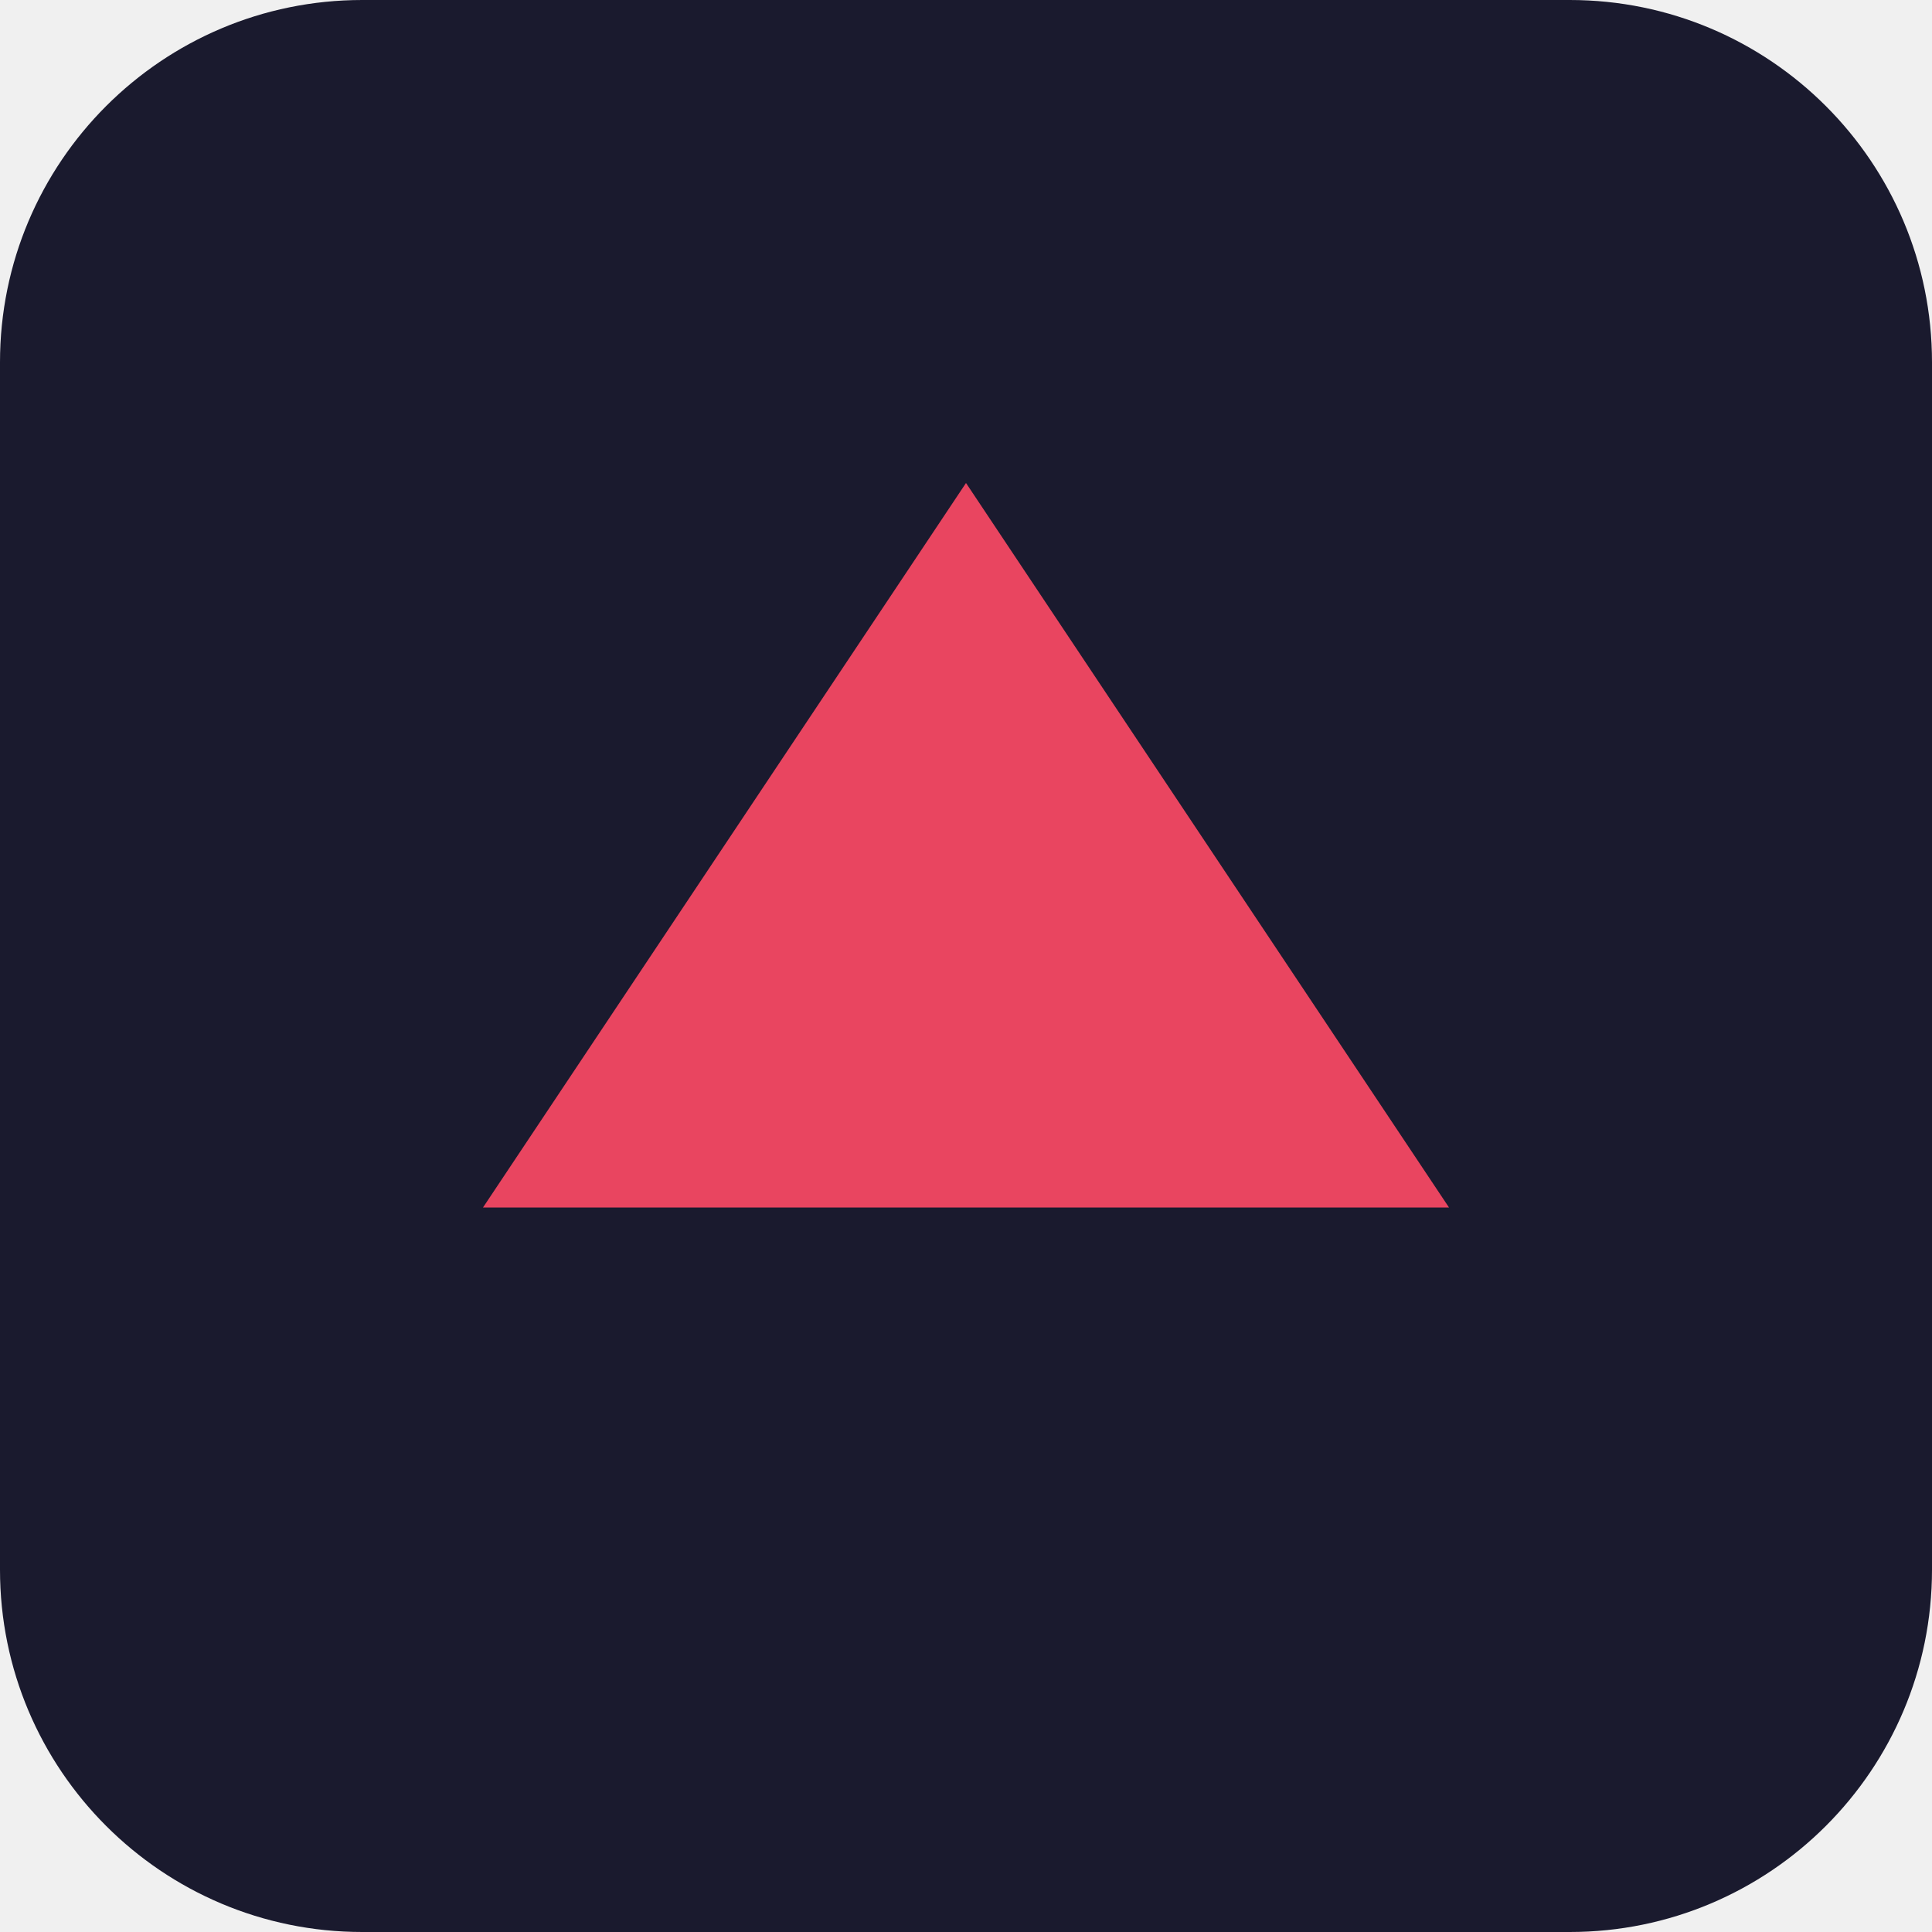
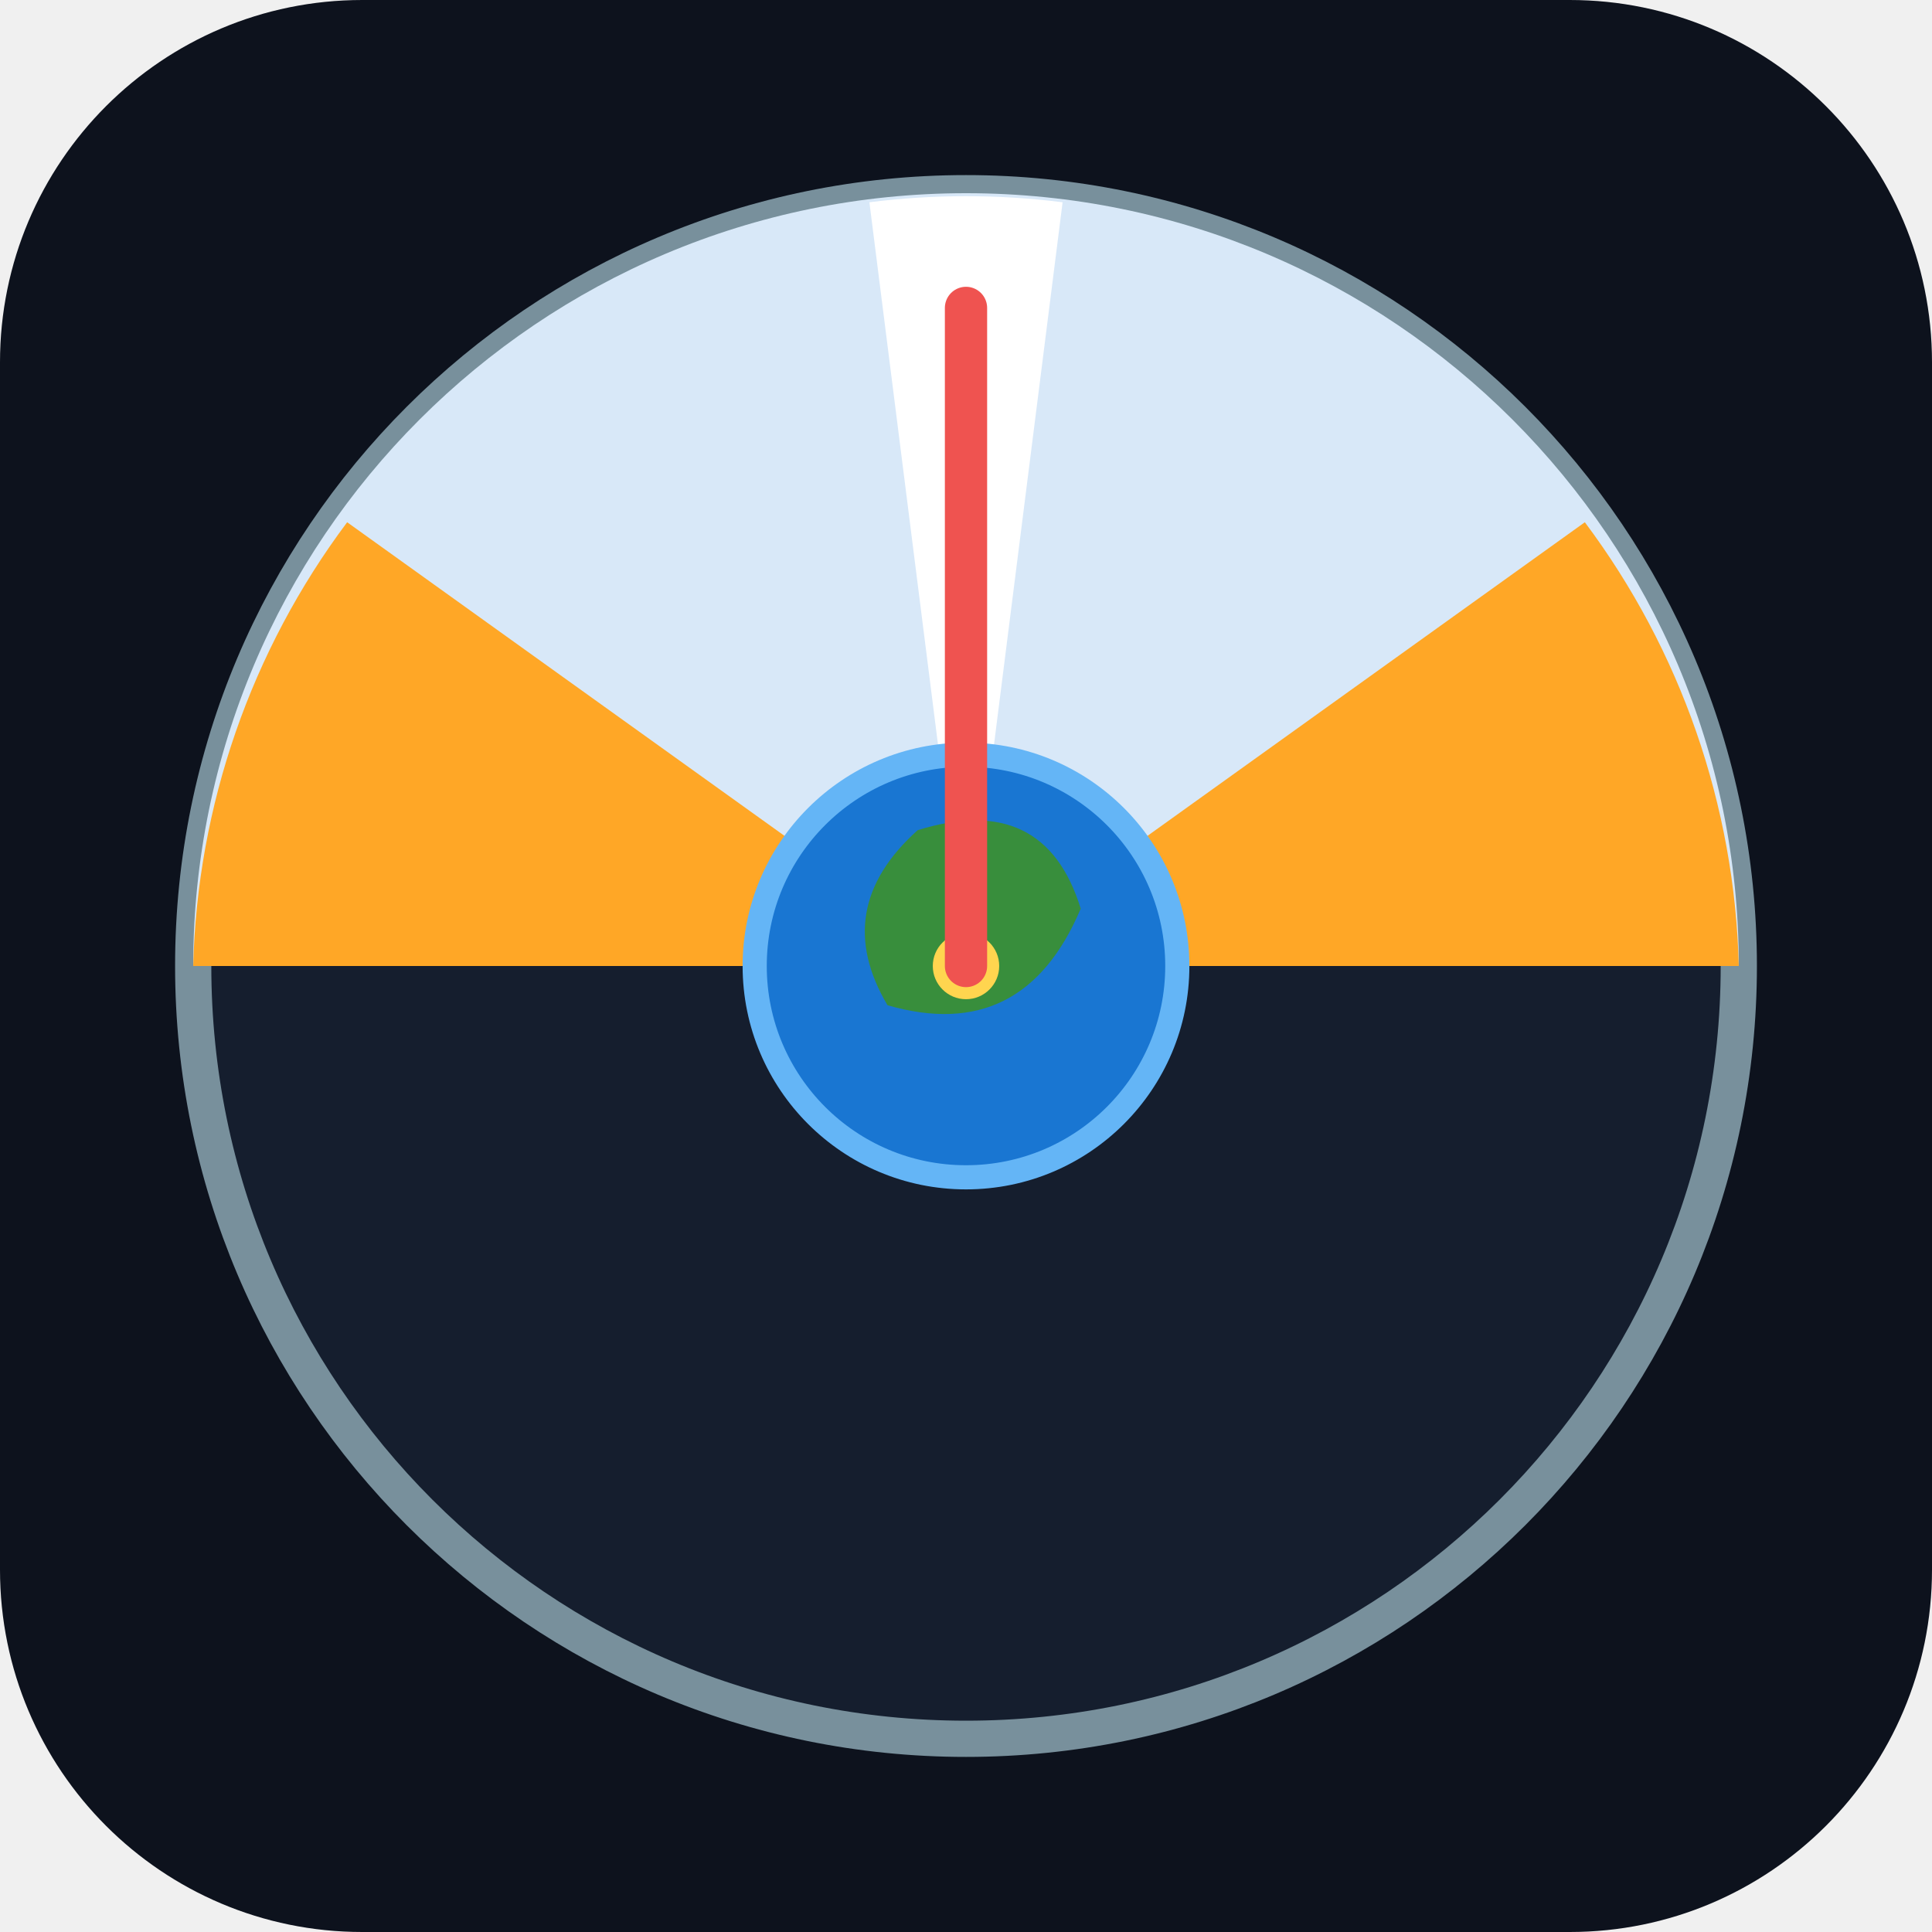
- <svg xmlns="http://www.w3.org/2000/svg" viewBox="0 0 64 64" role="img" aria-label="Golden Path mark">
-   <rect width="64" height="64" rx="12" fill="#1a1a2e" />
-   <path d="M16 40 L32 16 L48 40 Z" fill="#e94560" />
+ <svg xmlns="http://www.w3.org/2000/svg" viewBox="0 0 64 64" width="64" height="64" role="img" aria-label="AstroAlarm">
+   <rect width="64" height="64" rx="12" fill="#0D121D" />
+   <circle cx="32" cy="32" r="25.6" fill="#151E2E" stroke="#78909C" stroke-width="1.2" />
+   <path d="M32,32 L6.4,32 A25.6,25.6 0 0,1 57.6,32 Z" fill="#D8E8F8" />
+   <path d="M32,32 L6.4,32 A25.6,25.6 0 0,1 11.5,17.3 Z" fill="#FFA726" />
+   <path d="M32,32 L52.5,17.3 A25.6,25.6 0 0,1 57.6,32 Z" fill="#FFA726" />
+   <path d="M32,32 L28.8,6.7 A25.6,25.6 0 0,1 35.2,6.7 Z" fill="#FFFFFF" />
+   <circle cx="32" cy="32" r="7" fill="#1976D2" stroke="#64B5F6" stroke-width="0.8" />
+   <path d="M30.4,27.5 Q34.6,26.2 35.8,30.1 Q33.9,34.6 29.4,33.3 Q27.5,30.1 30.4,27.5 Z" fill="#388E3C" />
+   <circle cx="32" cy="32" r="1.1" fill="#FFD54F" />
+   <line x1="32" y1="32" x2="32" y2="10.2" stroke="#EF5350" stroke-width="1.4" stroke-linecap="round" />
</svg>
